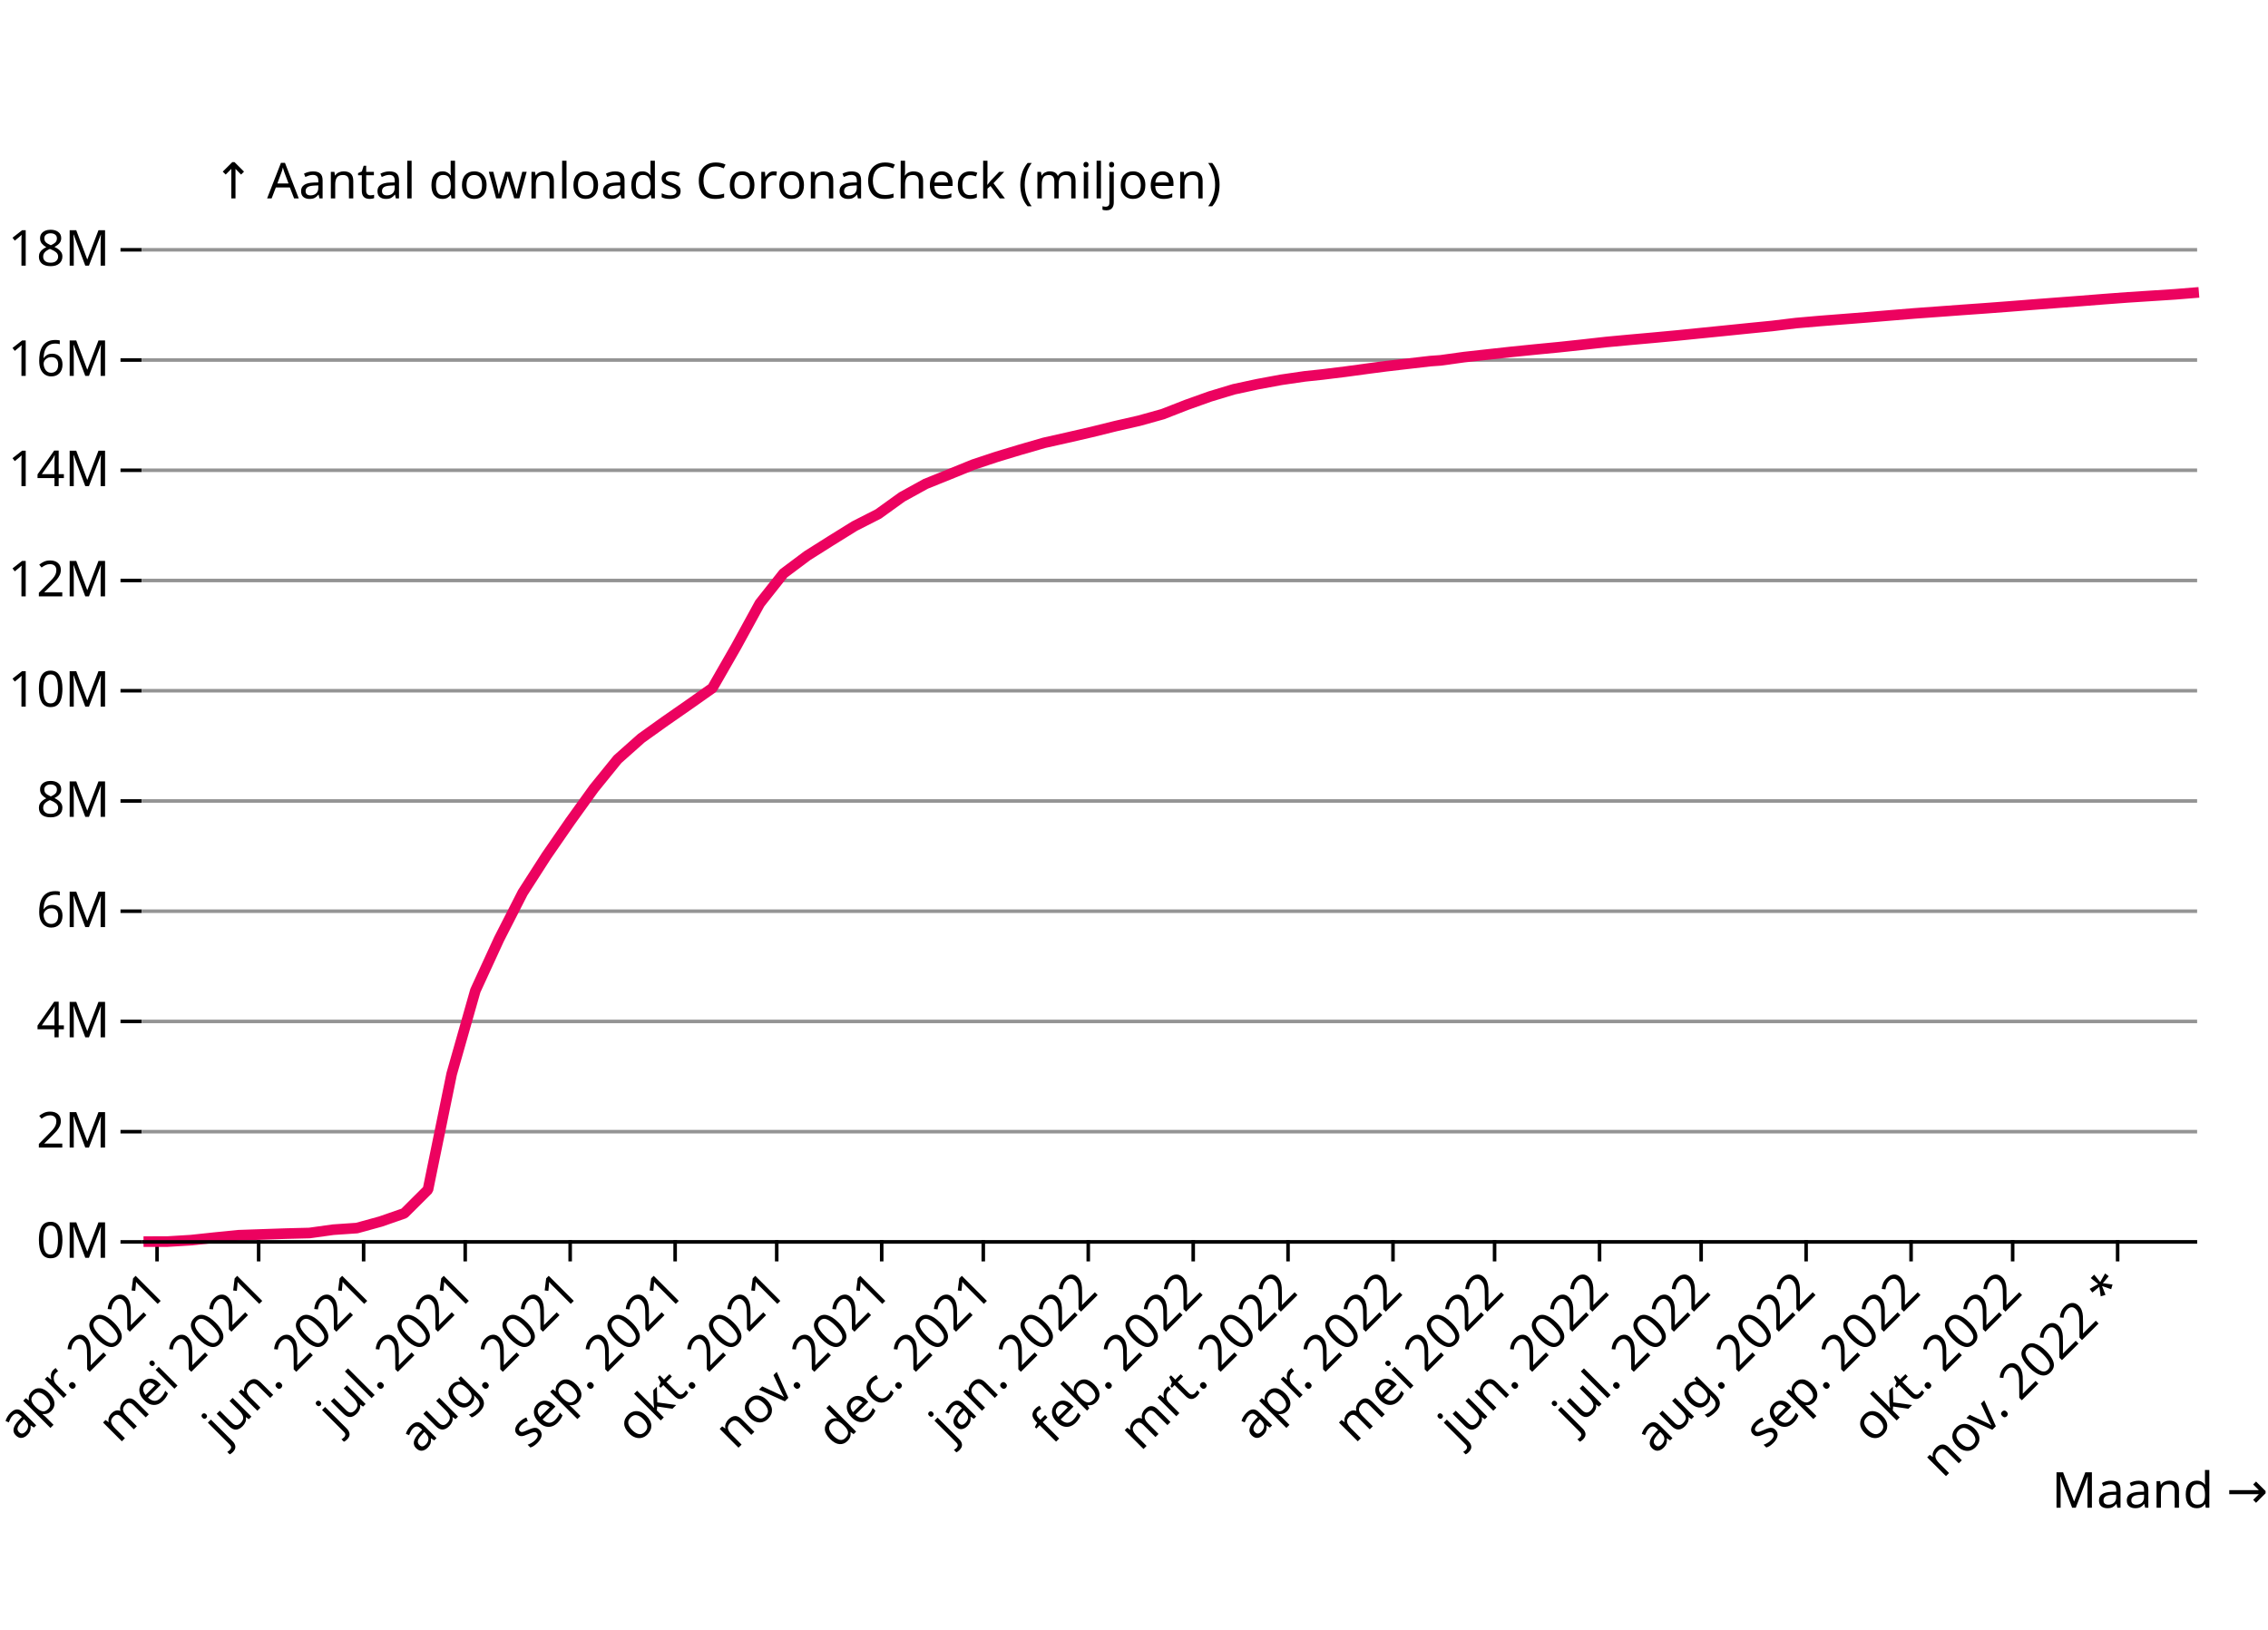
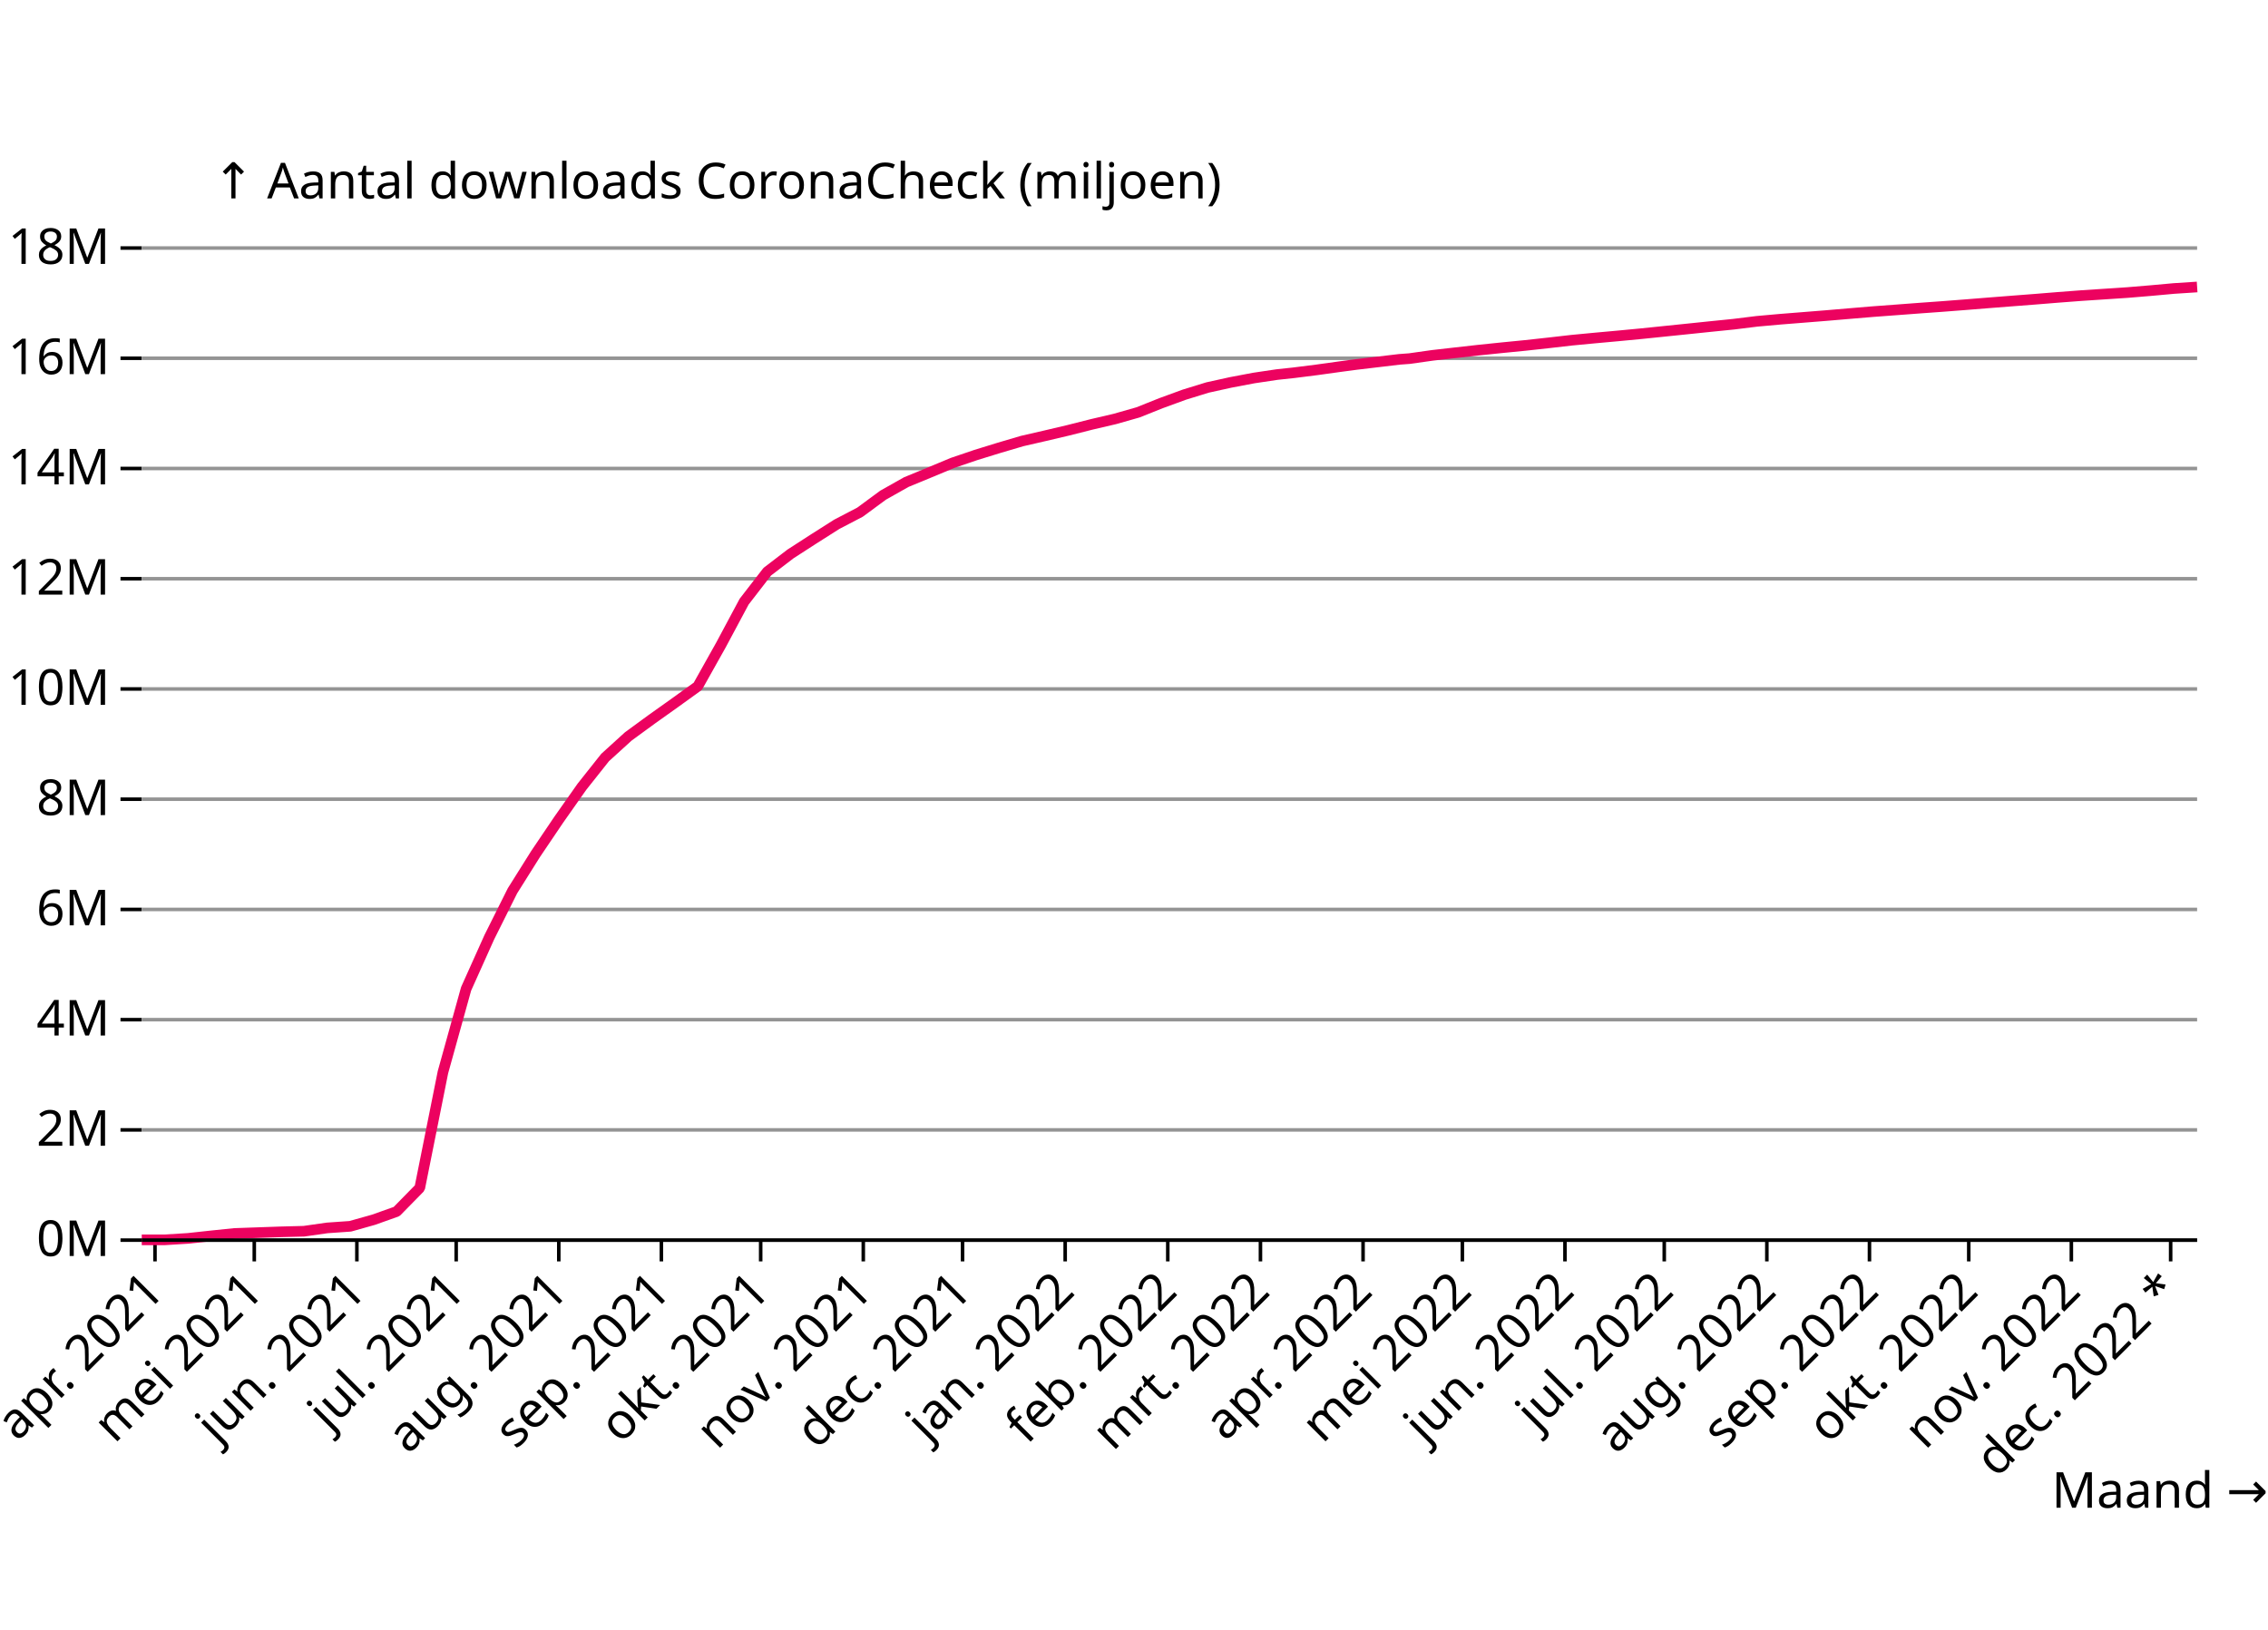
<svg xmlns="http://www.w3.org/2000/svg" class="plot" fill="currentColor" text-anchor="middle" width="640" height="460" viewBox="0 0 640 400" style="font-family: 'RO Sans', sans-serif; font-size: 14px;">
  <style>
        line[stroke-opacity] {
            stroke-opacity: 1;
            stroke: #949494;
        }
</style>
  <g transform="translate(40,0)" fill="none" text-anchor="end">
-     <g class="tick" opacity="1" transform="translate(0,320.5)">
+     <g class="tick" opacity="1" transform="translate(0,320)">
      <line stroke="currentColor" x2="-6" />
      <line stroke="currentColor" x2="580" stroke-opacity="0.1" />
      <text fill="currentColor" x="-9" dy="0.32em">0M</text>
    </g>
-     <g class="tick" opacity="1" transform="translate(0,289.3889)">
+     <g class="tick" opacity="1" transform="translate(0,288.8889)">
      <line stroke="currentColor" x2="-6" />
      <line stroke="currentColor" x2="580" stroke-opacity="0.1" />
      <text fill="currentColor" x="-9" dy="0.32em">2M</text>
    </g>
-     <g class="tick" opacity="1" transform="translate(0,258.2778)">
+     <g class="tick" opacity="1" transform="translate(0,257.7778)">
      <line stroke="currentColor" x2="-6" />
      <line stroke="currentColor" x2="580" stroke-opacity="0.1" />
      <text fill="currentColor" x="-9" dy="0.32em">4M</text>
    </g>
-     <g class="tick" opacity="1" transform="translate(0,227.1667)">
+     <g class="tick" opacity="1" transform="translate(0,226.6667)">
      <line stroke="currentColor" x2="-6" />
      <line stroke="currentColor" x2="580" stroke-opacity="0.1" />
      <text fill="currentColor" x="-9" dy="0.32em">6M</text>
    </g>
-     <g class="tick" opacity="1" transform="translate(0,196.0556)">
+     <g class="tick" opacity="1" transform="translate(0,195.5556)">
      <line stroke="currentColor" x2="-6" />
      <line stroke="currentColor" x2="580" stroke-opacity="0.1" />
      <text fill="currentColor" x="-9" dy="0.32em">8M</text>
    </g>
-     <g class="tick" opacity="1" transform="translate(0,164.9444)">
+     <g class="tick" opacity="1" transform="translate(0,164.4444)">
      <line stroke="currentColor" x2="-6" />
      <line stroke="currentColor" x2="580" stroke-opacity="0.1" />
      <text fill="currentColor" x="-9" dy="0.32em">10M</text>
    </g>
-     <g class="tick" opacity="1" transform="translate(0,133.8333)">
+     <g class="tick" opacity="1" transform="translate(0,133.3333)">
      <line stroke="currentColor" x2="-6" />
      <line stroke="currentColor" x2="580" stroke-opacity="0.1" />
      <text fill="currentColor" x="-9" dy="0.32em">12M</text>
    </g>
-     <g class="tick" opacity="1" transform="translate(0,102.7222)">
+     <g class="tick" opacity="1" transform="translate(0,102.2222)">
      <line stroke="currentColor" x2="-6" />
      <line stroke="currentColor" x2="580" stroke-opacity="0.1" />
      <text fill="currentColor" x="-9" dy="0.32em">14M</text>
    </g>
-     <g class="tick" opacity="1" transform="translate(0,71.61111)">
+     <g class="tick" opacity="1" transform="translate(0,71.11111)">
      <line stroke="currentColor" x2="-6" />
      <line stroke="currentColor" x2="580" stroke-opacity="0.1" />
      <text fill="currentColor" x="-9" dy="0.32em">16M</text>
    </g>
-     <g class="tick" opacity="1" transform="translate(0,40.5)">
+     <g class="tick" opacity="1" transform="translate(0,40)">
      <line stroke="currentColor" x2="-6" />
      <line stroke="currentColor" x2="580" stroke-opacity="0.1" />
      <text fill="currentColor" x="-9" dy="0.32em">18M</text>
    </g>
    <text fill="currentColor" transform="translate(20,40)" dy="-1em" text-anchor="start">↑ Aantal downloads CoronaCheck (miljoen)</text>
  </g>
  <g transform="translate(0,320)" fill="none" text-anchor="middle">
-     <g class="tick" opacity="1" transform="translate(44.32208,0)">
+     <g class="tick" opacity="1" transform="translate(43.73591,0)">
      <line stroke="currentColor" y2="6" />
      <text fill="currentColor" dy="0.32em" transform="translate(0, 11.82843) rotate(-45)" text-anchor="end">apr. 2021</text>
    </g>
-     <g class="tick" opacity="1" transform="translate(72.98764,0)">
+     <g class="tick" opacity="1" transform="translate(71.75523,0)">
      <line stroke="currentColor" y2="6" />
      <text fill="currentColor" dy="0.32em" transform="translate(0, 11.82843) rotate(-45)" text-anchor="end">mei 2021</text>
    </g>
-     <g class="tick" opacity="1" transform="translate(102.6087,0)">
+     <g class="tick" opacity="1" transform="translate(100.7085,0)">
      <line stroke="currentColor" y2="6" />
      <text fill="currentColor" dy="0.32em" transform="translate(0, 11.82843) rotate(-45)" text-anchor="end">jun. 2021</text>
    </g>
-     <g class="tick" opacity="1" transform="translate(131.2743,0)">
+     <g class="tick" opacity="1" transform="translate(128.7279,0)">
      <line stroke="currentColor" y2="6" />
      <text fill="currentColor" dy="0.32em" transform="translate(0, 11.82843) rotate(-45)" text-anchor="end">jul. 2021</text>
    </g>
-     <g class="tick" opacity="1" transform="translate(160.8954,0)">
+     <g class="tick" opacity="1" transform="translate(157.6812,0)">
      <line stroke="currentColor" y2="6" />
      <text fill="currentColor" dy="0.32em" transform="translate(0, 11.82843) rotate(-45)" text-anchor="end">aug. 2021</text>
    </g>
-     <g class="tick" opacity="1" transform="translate(190.5165,0)">
+     <g class="tick" opacity="1" transform="translate(186.6345,0)">
      <line stroke="currentColor" y2="6" />
      <text fill="currentColor" dy="0.32em" transform="translate(0, 11.82843) rotate(-45)" text-anchor="end">sep. 2021</text>
    </g>
-     <g class="tick" opacity="1" transform="translate(219.182,0)">
+     <g class="tick" opacity="1" transform="translate(214.6538,0)">
      <line stroke="currentColor" y2="6" />
      <text fill="currentColor" dy="0.32em" transform="translate(0, 11.82843) rotate(-45)" text-anchor="end">okt. 2021</text>
    </g>
-     <g class="tick" opacity="1" transform="translate(248.8031,0)">
+     <g class="tick" opacity="1" transform="translate(243.6071,0)">
      <line stroke="currentColor" y2="6" />
      <text fill="currentColor" dy="0.32em" transform="translate(0, 11.82843) rotate(-45)" text-anchor="end">nov. 2021</text>
    </g>
-     <g class="tick" opacity="1" transform="translate(277.4687,0)">
+     <g class="tick" opacity="1" transform="translate(271.6264,0)">
      <line stroke="currentColor" y2="6" />
      <text fill="currentColor" dy="0.32em" transform="translate(0, 11.82843) rotate(-45)" text-anchor="end">dec. 2021</text>
    </g>
-     <g class="tick" opacity="1" transform="translate(307.0898,0)">
+     <g class="tick" opacity="1" transform="translate(300.5797,0)">
      <line stroke="currentColor" y2="6" />
      <text fill="currentColor" dy="0.32em" transform="translate(0, 11.82843) rotate(-45)" text-anchor="end">jan. 2022</text>
    </g>
-     <g class="tick" opacity="1" transform="translate(336.7109,0)">
+     <g class="tick" opacity="1" transform="translate(329.533,0)">
      <line stroke="currentColor" y2="6" />
      <text fill="currentColor" dy="0.32em" transform="translate(0, 11.82843) rotate(-45)" text-anchor="end">feb. 2022</text>
    </g>
-     <g class="tick" opacity="1" transform="translate(363.4654,0)">
+     <g class="tick" opacity="1" transform="translate(355.6844,0)">
      <line stroke="currentColor" y2="6" />
      <text fill="currentColor" dy="0.32em" transform="translate(0, 11.82843) rotate(-45)" text-anchor="end">mrt. 2022</text>
    </g>
-     <g class="tick" opacity="1" transform="translate(393.0865,0)">
+     <g class="tick" opacity="1" transform="translate(384.6377,0)">
      <line stroke="currentColor" y2="6" />
      <text fill="currentColor" dy="0.32em" transform="translate(0, 11.82843) rotate(-45)" text-anchor="end">apr. 2022</text>
    </g>
-     <g class="tick" opacity="1" transform="translate(421.7521,0)">
+     <g class="tick" opacity="1" transform="translate(412.657,0)">
      <line stroke="currentColor" y2="6" />
      <text fill="currentColor" dy="0.32em" transform="translate(0, 11.82843) rotate(-45)" text-anchor="end">mei 2022</text>
    </g>
-     <g class="tick" opacity="1" transform="translate(451.3731,0)">
+     <g class="tick" opacity="1" transform="translate(441.6103,0)">
      <line stroke="currentColor" y2="6" />
      <text fill="currentColor" dy="0.32em" transform="translate(0, 11.82843) rotate(-45)" text-anchor="end">jun. 2022</text>
    </g>
-     <g class="tick" opacity="1" transform="translate(480.0387,0)">
+     <g class="tick" opacity="1" transform="translate(469.6296,0)">
      <line stroke="currentColor" y2="6" />
      <text fill="currentColor" dy="0.32em" transform="translate(0, 11.82843) rotate(-45)" text-anchor="end">jul. 2022</text>
    </g>
-     <g class="tick" opacity="1" transform="translate(509.6598,0)">
+     <g class="tick" opacity="1" transform="translate(498.5829,0)">
      <line stroke="currentColor" y2="6" />
      <text fill="currentColor" dy="0.32em" transform="translate(0, 11.82843) rotate(-45)" text-anchor="end">aug. 2022</text>
    </g>
-     <g class="tick" opacity="1" transform="translate(539.2809,0)">
+     <g class="tick" opacity="1" transform="translate(527.5362,0)">
      <line stroke="currentColor" y2="6" />
      <text fill="currentColor" dy="0.32em" transform="translate(0, 11.82843) rotate(-45)" text-anchor="end">sep. 2022</text>
    </g>
-     <g class="tick" opacity="1" transform="translate(567.9465,0)">
+     <g class="tick" opacity="1" transform="translate(555.5556,0)">
      <line stroke="currentColor" y2="6" />
      <text fill="currentColor" dy="0.32em" transform="translate(0, 11.82843) rotate(-45)" text-anchor="end">okt. 2022</text>
    </g>
-     <g class="tick" opacity="1" transform="translate(597.5675,0)">
+     <g class="tick" opacity="1" transform="translate(584.5089,0)">
      <line stroke="currentColor" y2="6" />
-       <text fill="currentColor" dy="0.32em" transform="translate(0, 11.82843) rotate(-45)" text-anchor="end">nov. 2022 *</text>
+       <text fill="currentColor" dy="0.32em" transform="translate(0, 11.82843) rotate(-45)" text-anchor="end">nov. 2022</text>
+     </g>
+     <g class="tick" opacity="1" transform="translate(612.5282,0)">
+       <line stroke="currentColor" y2="6" />
+       <text fill="currentColor" dy="0.32em" transform="translate(0, 11.82843) rotate(-45)" text-anchor="end">dec. 2022 *</text>
    </g>
    <text fill="currentColor" transform="translate(640,80)" dy="-0.32em" text-anchor="end">Maand →</text>
  </g>
-   <g fill="none" stroke="#ec025f" stroke-width="3" stroke-miterlimit="1" transform="translate(0.5,0.5)">
-     <path d="M40,319.923L46.689,319.914L53.377,319.505L60.066,318.793L66.755,318.12L73.443,317.889L80.132,317.659L86.82,317.489L93.509,316.554L100.198,316.096L106.886,314.256L113.575,311.932L120.264,305.265L126.952,272.614L133.641,249.082L140.329,234.526L147.018,221.424L153.707,211.008L160.395,201.329L167.084,192.031L173.773,183.789L180.461,177.844L187.15,173.061L193.839,168.409L200.527,163.693L207.216,152.027L213.904,139.805L220.593,131.347L227.282,126.34L233.97,122.117L240.659,117.967L247.348,114.558L254.036,109.743L260.725,106.057L267.414,103.363L274.102,100.639L280.791,98.417L287.479,96.4L294.168,94.472L300.857,92.968L307.545,91.428L314.234,89.773L320.923,88.246L327.611,86.385L334.3,83.774L340.988,81.385L340.988,81.385L347.677,79.368L354.366,77.927L361.054,76.688L367.743,75.714L372.521,75.212L379.209,74.388L385.898,73.478L390.675,72.858L403.097,71.417L405.964,71.21L412.652,70.286L419.341,69.542L426.03,68.81L432.718,68.133L439.407,67.49L446.096,66.773L452.784,66.024L459.473,65.4L466.161,64.805L472.85,64.183L479.539,63.509L486.227,62.837L492.916,62.157L499.605,61.496L506.293,60.686L512.982,60.1L519.671,59.58L526.359,59.057L533.048,58.5L539.736,57.952L546.425,57.466L553.114,56.974L559.802,56.501L566.491,55.996L573.18,55.471L579.868,54.959L586.557,54.455L593.245,53.924L599.934,53.427L606.623,52.996L613.311,52.562L620,52.016" />
+   <g fill="none" stroke="#ec025f" stroke-width="3" stroke-miterlimit="1">
+     <path d="M40,319.923L46.538,319.914L53.076,319.505L59.614,318.793L66.151,318.12L72.689,317.889L79.227,317.659L85.765,317.489L92.303,316.554L98.841,316.096L105.378,314.256L111.916,311.932L118.454,305.265L124.992,272.614L131.53,249.082L138.068,234.526L144.605,221.424L151.143,211.008L157.681,201.329L164.219,192.031L170.757,183.789L177.295,177.844L183.833,173.061L190.37,168.409L196.908,163.693L203.446,152.027L209.984,139.805L216.522,131.347L223.06,126.34L229.597,122.117L236.135,117.967L242.673,114.558L249.211,109.743L255.749,106.057L262.287,103.363L268.824,100.639L275.362,98.417L281.9,96.4L288.438,94.472L294.976,92.968L301.514,91.428L308.052,89.773L314.589,88.246L321.127,86.385L327.665,83.774L334.203,81.385L334.203,81.385L340.741,79.368L347.279,77.927L353.816,76.688L360.354,75.714L365.024,75.212L371.562,74.388L378.1,73.478L382.77,72.858L394.911,71.417L397.713,71.21L404.251,70.286L410.789,69.542L417.327,68.81L423.865,68.133L430.403,67.49L436.94,66.773L443.478,66.024L450.016,65.4L456.554,64.805L463.092,64.183L469.63,63.509L476.167,62.837L482.705,62.157L489.243,61.496L495.781,60.686L502.319,60.1L508.857,59.58L515.395,59.057L521.932,58.5L528.47,57.952L535.008,57.466L541.546,56.974L548.084,56.501L554.622,55.996L561.159,55.471L567.697,54.959L574.235,54.455L580.773,53.924L587.311,53.427L593.849,52.996L600.386,52.562L606.924,52.016L613.462,51.421L620,50.994" />
  </g>
-   <g stroke="currentColor" transform="translate(0,0.5)">
+   <g stroke="currentColor">
    <line x1="40" x2="620" y1="320" y2="320" />
  </g>
</svg>
